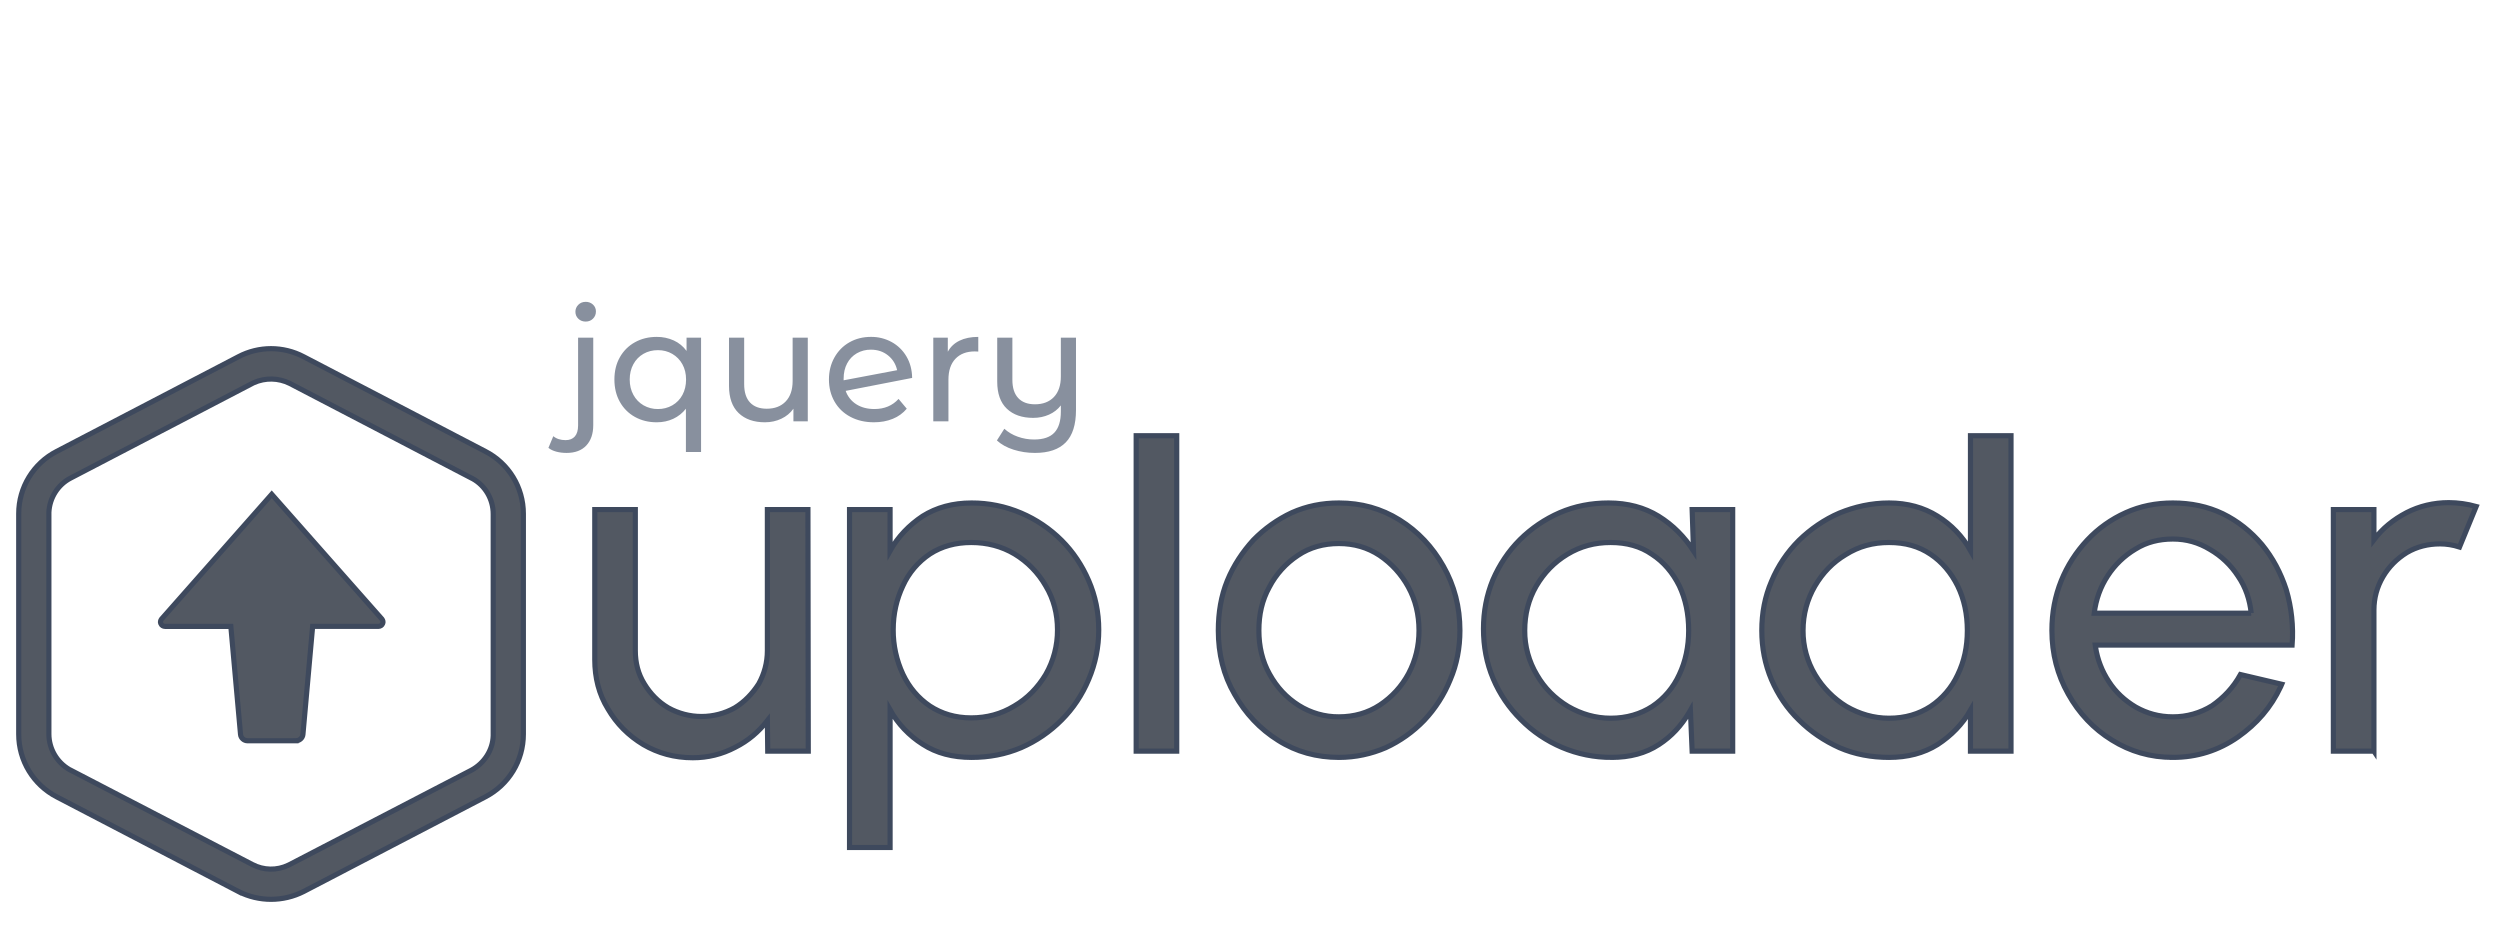
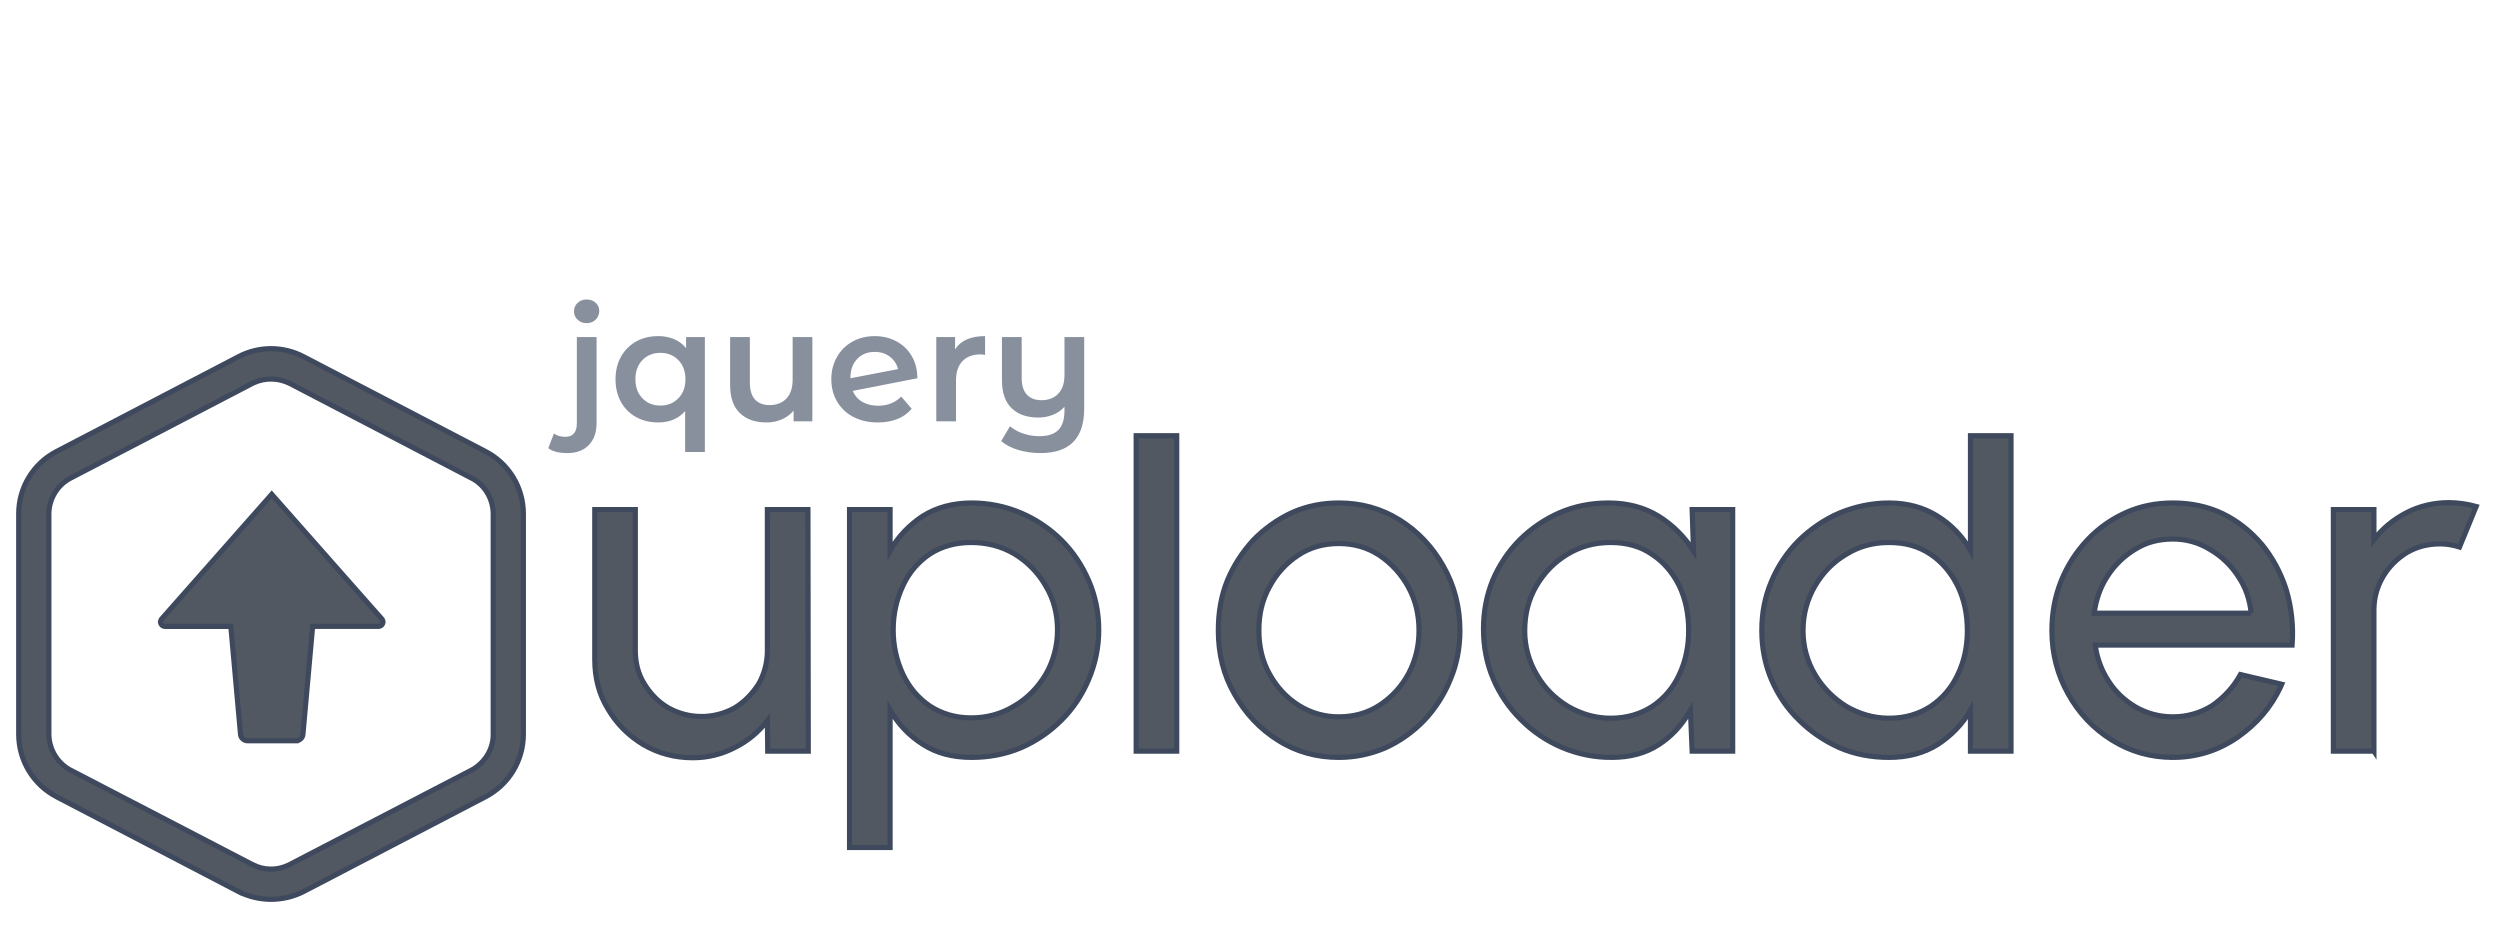
<svg xmlns="http://www.w3.org/2000/svg" width="267" height="100">
  <g transform="translate(0, 29)" fill-rule="nonzero" fill="none">
    <path d="M25.467 66.214a7.685 7.685 0 0 0 6.96 0L51.823 56.11a7.522 7.522 0 0 0 4.072-6.7V25.866a7.466 7.466 0 0 0-4.072-6.663L32.427 9.098a7.464 7.464 0 0 0-6.96 0L6.071 19.203a7.466 7.466 0 0 0-4.072 6.663V49.41a7.522 7.522 0 0 0 4.072 6.7l19.396 10.105Zm5.33-2.813a4.273 4.273 0 0 1-3.849-.074L7.551 53.258l-.148-.074A4.4 4.4 0 0 1 5.22 49.41v-23.69c.074-1.556.963-2.962 2.332-3.666l19.397-10.105.148-.074a4.52 4.52 0 0 1 3.85.074l19.397 10.105.148.075c1.332.74 2.184 2.183 2.184 3.775v23.654c-.037 1.555-.963 2.961-2.332 3.701L30.946 63.327l-.148.074Zm.815-13.289c.37 0 .704-.296.74-.666l1.037-11.55h7.033c.185 0 .37-.11.444-.296.074-.148.037-.333-.074-.48L29.021 23.792 17.25 37.12c-.111.148-.148.333-.074.481.074.186.259.297.444.297h7.033l1.037 11.549c.037.37.37.666.74.666h5.182Zm42.385 1.814a9.59 9.59 0 0 0 4.516-1.11c1.407-.704 2.517-1.666 3.443-2.85l.037 3.257h4.33l-.036-25.801h-4.331v15.066c0 1.295-.333 2.48-.926 3.553-.666 1.037-1.517 1.925-2.554 2.555a7.261 7.261 0 0 1-3.553.925 7.261 7.261 0 0 1-3.554-.925c-1.073-.63-1.925-1.518-2.554-2.555-.666-1.073-.963-2.258-.963-3.553V25.422h-4.33V41.45c0 1.925.444 3.702 1.406 5.257.926 1.591 2.184 2.85 3.776 3.812 1.592.926 3.331 1.407 5.293 1.407Zm21.064 9.587V46.818a10.323 10.323 0 0 0 3.48 3.664c1.48.963 3.22 1.407 5.219 1.407 1.887 0 3.627-.333 5.293-1.037a13.876 13.876 0 0 0 4.33-2.96c1.222-1.222 2.185-2.666 2.888-4.332a13.394 13.394 0 0 0 1.074-5.293c0-1.888-.37-3.628-1.074-5.257-.703-1.628-1.666-3.072-2.887-4.294a13.766 13.766 0 0 0-4.331-2.924 13.394 13.394 0 0 0-5.293-1.073c-2 0-3.74.48-5.22 1.406-1.443.963-2.628 2.184-3.48 3.702v-4.405h-4.33v36.091h4.33Zm8.662-13.844c-1.703 0-3.147-.444-4.405-1.259-1.259-.851-2.221-1.998-2.888-3.405a11.108 11.108 0 0 1-1.036-4.738c0-1.74.37-3.295 1.036-4.701a8.115 8.115 0 0 1 2.888-3.406c1.258-.814 2.739-1.221 4.405-1.221 1.702 0 3.257.407 4.627 1.221a9.473 9.473 0 0 1 3.331 3.406c.852 1.406 1.259 2.998 1.259 4.7a9.479 9.479 0 0 1-1.259 4.776c-.851 1.407-1.962 2.554-3.368 3.368-1.407.852-2.925 1.259-4.59 1.259Zm21.951 3.554V17.537h-4.33v33.686h4.33Zm17.325.666c1.777 0 3.443-.37 4.997-1.037a13.614 13.614 0 0 0 4.11-2.924 13.988 13.988 0 0 0 2.776-4.33c.703-1.63 1.036-3.406 1.036-5.257 0-2.517-.592-4.812-1.777-6.885-1.147-2.036-2.702-3.702-4.664-4.924-1.962-1.221-4.109-1.813-6.478-1.813-1.814 0-3.442.333-5.034 1.036a14.088 14.088 0 0 0-4.109 2.924c-1.147 1.259-2.11 2.703-2.776 4.331-.666 1.63-.963 3.406-.963 5.33 0 2.48.556 4.776 1.74 6.812 1.148 2.036 2.702 3.702 4.664 4.923 1.925 1.222 4.11 1.814 6.478 1.814Zm0-4.331a7.937 7.937 0 0 1-4.294-1.222c-1.295-.814-2.332-1.924-3.11-3.331-.777-1.37-1.147-2.961-1.147-4.664 0-1.703.333-3.22 1.11-4.627a9.089 9.089 0 0 1 3.073-3.406c1.259-.851 2.74-1.258 4.368-1.258 1.592 0 3.036.407 4.331 1.258a9.63 9.63 0 0 1 3.072 3.369c.778 1.406 1.148 2.961 1.148 4.664 0 1.666-.37 3.183-1.11 4.59a9.266 9.266 0 0 1-3.073 3.368c-1.295.852-2.776 1.259-4.368 1.259Zm29.133 4.33c1.925 0 3.628-.443 5.034-1.369 1.37-.888 2.407-2.036 3.22-3.405l.149-.26.185 4.369h4.331V25.422h-4.33l.147 4.405c-.962-1.48-2.184-2.74-3.739-3.702-1.517-.925-3.294-1.406-5.33-1.406-1.85 0-3.59.333-5.22 1.036a13.971 13.971 0 0 0-4.256 2.887c-1.222 1.222-2.184 2.666-2.887 4.294-.667 1.63-1 3.369-1 5.22 0 1.888.333 3.664 1.037 5.33a13.62 13.62 0 0 0 2.96 4.368 13.62 13.62 0 0 0 4.369 2.961 13.442 13.442 0 0 0 5.33 1.074Zm-.11-4.182c-1.63 0-3.147-.444-4.554-1.259-1.406-.85-2.517-1.961-3.331-3.368a9.11 9.11 0 0 1-1.296-4.738c0-1.74.407-3.332 1.222-4.738.851-1.444 1.924-2.554 3.331-3.406 1.407-.851 2.924-1.258 4.627-1.258 1.703 0 3.184.407 4.405 1.258 1.259.815 2.221 1.962 2.924 3.369.667 1.406 1 2.998 1 4.775 0 1.703-.333 3.294-1 4.7a8.115 8.115 0 0 1-2.887 3.406c-1.258.815-2.74 1.259-4.442 1.259Zm29.725 4.183c1.961 0 3.701-.444 5.182-1.37 1.48-.962 2.665-2.184 3.516-3.664v4.368h4.331V17.537h-4.33V29.79a10.113 10.113 0 0 0-3.517-3.665c-1.48-.925-3.22-1.406-5.182-1.406-1.888 0-3.665.407-5.294 1.073-1.629.703-3.072 1.703-4.33 2.924a13.517 13.517 0 0 0-2.925 4.368c-.703 1.63-1.037 3.369-1.037 5.257 0 1.85.334 3.59 1.037 5.256.703 1.629 1.666 3.073 2.924 4.294 1.259 1.259 2.702 2.221 4.331 2.961 1.629.704 3.406 1.037 5.294 1.037Zm0-4.183c-1.63 0-3.147-.444-4.554-1.259a10 10 0 0 1-3.331-3.368 9.11 9.11 0 0 1-1.296-4.738c0-1.74.445-3.332 1.259-4.738.851-1.444 1.925-2.554 3.294-3.369 1.407-.888 2.925-1.295 4.628-1.295 1.74 0 3.183.407 4.442 1.258 1.221.815 2.183 1.962 2.887 3.369.703 1.443 1.036 3.035 1.036 4.775 0 1.74-.333 3.294-1.036 4.738a8.242 8.242 0 0 1-2.887 3.368c-1.26.815-2.703 1.259-4.442 1.259Zm30.317 4.183c2.554 0 4.886-.74 6.96-2.184 1.998-1.407 3.516-3.147 4.552-5.368l.111-.259-4.405-1.036c-.777 1.407-1.813 2.48-3.035 3.331a7.85 7.85 0 0 1-4.183 1.185c-1.48 0-2.776-.37-3.96-1.037-1.185-.703-2.148-1.591-2.888-2.739a9.18 9.18 0 0 1-1.407-3.627l-.037-.26h21.026a16.489 16.489 0 0 0-.63-5.922c-.592-1.814-1.443-3.406-2.59-4.812-1.185-1.407-2.592-2.517-4.183-3.295-1.63-.777-3.406-1.147-5.33-1.147-1.815 0-3.48.333-5.035 1.036a12.835 12.835 0 0 0-4.109 2.924 13.988 13.988 0 0 0-2.776 4.331c-.667 1.666-1 3.406-1 5.33 0 2.48.593 4.739 1.74 6.775 1.148 2.073 2.74 3.739 4.664 4.923 1.962 1.222 4.109 1.85 6.515 1.85Zm8.366-15.399H223.66c.185-1.48.667-2.813 1.444-3.998a9.069 9.069 0 0 1 2.961-2.85c1.185-.74 2.517-1.074 3.998-1.074 1.444 0 2.74.37 3.96 1.11a8.835 8.835 0 0 1 3 2.851c.814 1.185 1.258 2.517 1.406 3.961Zm13.105 14.733V36.157c0-1.296.333-2.48.962-3.554.63-1.073 1.48-1.925 2.554-2.59 1.074-.63 2.258-.926 3.554-.926.666 0 1.37.11 2.073.333l1.777-4.331a11.15 11.15 0 0 0-2.925-.407c-1.628 0-3.146.37-4.516 1.073-1.406.74-2.554 1.666-3.48 2.887v-3.22h-4.33v25.8h4.33Z" stroke="#3E495D" stroke-width=".552" fill="#525862" />
-     <path d="M62.55 5.345c.314 0 .576-.104.783-.312.208-.208.312-.464.312-.767a.968.968 0 0 0-.312-.734 1.096 1.096 0 0 0-.784-.295c-.314 0-.576.104-.784.312a1.023 1.023 0 0 0-.311.75c0 .292.104.54.311.742.208.202.47.304.784.304Zm-2.04 14.027c.91 0 1.612-.264 2.107-.792.494-.529.742-1.254.742-2.175v-9.34H61.74v9.373c0 .517-.115.908-.345 1.172-.23.264-.56.396-.987.396-.54 0-.978-.14-1.315-.421l-.522 1.247c.224.18.505.315.843.405.337.09.702.135 1.095.135Zm14.364-.101V7.064h-1.551V8.48a3.436 3.436 0 0 0-1.366-1.12 4.311 4.311 0 0 0-1.82-.38c-.866 0-1.642.191-2.327.573a4.123 4.123 0 0 0-1.61 1.602c-.388.686-.582 1.478-.582 2.377 0 .9.194 1.695.582 2.386a4.107 4.107 0 0 0 1.61 1.61c.685.382 1.46.573 2.326.573.641 0 1.228-.123 1.762-.37a3.665 3.665 0 0 0 1.357-1.08v4.62h1.619Zm-4.603-4.586a3.017 3.017 0 0 1-1.542-.396 2.855 2.855 0 0 1-1.08-1.113c-.264-.478-.396-1.026-.396-1.644 0-.618.132-1.166.397-1.644a2.796 2.796 0 0 1 1.079-1.104c.455-.259.97-.388 1.542-.388.562 0 1.07.132 1.526.396a2.87 2.87 0 0 1 1.08 1.105c.263.472.395 1.017.395 1.635 0 .618-.129 1.166-.387 1.644a2.78 2.78 0 0 1-1.08 1.113 3.03 3.03 0 0 1-1.534.396ZM81.702 16.1c.63 0 1.211-.126 1.745-.38.534-.252.964-.609 1.29-1.07V16h1.534V7.064h-1.618v4.62c0 .944-.247 1.675-.742 2.192-.495.517-1.169.775-2.023.775-.776 0-1.372-.222-1.787-.666-.416-.444-.624-1.098-.624-1.964V7.064h-1.619v5.143c0 1.28.343 2.25 1.029 2.908.685.657 1.624.986 2.815.986Zm11.634 0c.741 0 1.413-.123 2.014-.37a3.774 3.774 0 0 0 1.492-1.08l-.876-1.045c-.652.72-1.512 1.079-2.58 1.079-.753 0-1.396-.169-1.93-.506a2.756 2.756 0 0 1-1.138-1.433l7.098-1.382c-.012-.866-.214-1.63-.607-2.293a4.135 4.135 0 0 0-1.585-1.543 4.5 4.5 0 0 0-2.209-.548c-.854 0-1.621.194-2.301.582-.68.387-1.214.93-1.602 1.627-.388.696-.581 1.478-.581 2.343 0 .877.2 1.664.598 2.36.4.697.964 1.24 1.695 1.627.73.388 1.567.582 2.512.582Zm-3.237-4.485v-.168c0-.618.123-1.16.37-1.627a2.686 2.686 0 0 1 1.037-1.088 2.943 2.943 0 0 1 1.51-.387c.707 0 1.314.202 1.82.607.506.404.832.932.978 1.584l-5.715 1.08ZM101.293 16v-4.451c0-.967.25-1.711.75-2.234.5-.523 1.19-.784 2.066-.784.157 0 .281.006.371.017V6.98c-.787 0-1.456.135-2.006.405-.551.27-.967.663-1.248 1.18v-1.5h-1.551V16h1.618Zm9.24 3.372c1.46 0 2.557-.374 3.287-1.121.731-.748 1.096-1.903 1.096-3.465V7.064h-1.618v4.148c0 .944-.248 1.675-.742 2.192-.495.517-1.169.775-2.023.775-.776 0-1.372-.222-1.787-.666-.416-.444-.624-1.093-.624-1.947V7.064h-1.619v4.687c0 1.282.343 2.248 1.029 2.9.685.652 1.624.978 2.815.978.607 0 1.17-.115 1.686-.346.517-.23.939-.559 1.265-.986v.658c0 1.011-.23 1.762-.692 2.25-.46.49-1.18.734-2.158.734a5.115 5.115 0 0 1-1.761-.304 4.22 4.22 0 0 1-1.425-.843l-.793 1.248c.461.427 1.054.756 1.78.986.724.23 1.486.346 2.284.346Z" fill="#88909E" />
+     <path d="M62.65 5.513c.394 0 .717-.126.97-.38.253-.252.38-.564.38-.935 0-.348-.13-.638-.388-.868-.259-.23-.58-.346-.961-.346-.383 0-.703.121-.961.363a1.184 1.184 0 0 0-.388.902c0 .36.13.66.388.902.258.241.578.362.96.362ZM60.578 19.39c.989 0 1.759-.287 2.31-.86.55-.573.826-1.36.826-2.36V6.997h-2.108v9.222c0 .472-.104.83-.312 1.07-.208.242-.508.363-.902.363-.505 0-.916-.118-1.23-.354l-.607 1.568c.46.349 1.135.523 2.023.523Zm14.702-.118V6.997h-2.007v1.18a3.26 3.26 0 0 0-1.29-.961 4.355 4.355 0 0 0-1.694-.32c-.877 0-1.658.19-2.343.573a4.15 4.15 0 0 0-1.619 1.618c-.393.697-.59 1.501-.59 2.411 0 .922.194 1.731.582 2.428a4.077 4.077 0 0 0 1.618 1.619c.691.382 1.475.573 2.352.573 1.214 0 2.175-.405 2.883-1.214v4.367h2.108Zm-4.755-4.957c-.775 0-1.413-.259-1.913-.776s-.75-1.197-.75-2.04.25-1.523.75-2.04c.5-.517 1.138-.775 1.913-.775.776 0 1.416.258 1.922.775s.759 1.197.759 2.04-.253 1.523-.759 2.04c-.506.517-1.146.776-1.922.776Zm11.33 1.804c.585 0 1.13-.11 1.635-.329.506-.219.928-.53 1.265-.935V16h2.006V6.997h-2.107v4.552c0 .877-.222 1.548-.666 2.015-.444.466-1.043.7-1.796.7-.674 0-1.194-.2-1.56-.6-.365-.398-.547-1.002-.547-1.812V6.997h-2.108v5.142c0 1.315.346 2.307 1.037 2.976s1.638 1.003 2.841 1.003Zm11.903 0c.776 0 1.473-.124 2.09-.37a3.675 3.675 0 0 0 1.518-1.097l-1.113-1.298c-.652.652-1.466.978-2.444.978-.663 0-1.231-.135-1.703-.405a2.353 2.353 0 0 1-1.029-1.18l6.896-1.349c0-.91-.202-1.705-.607-2.385a4.122 4.122 0 0 0-1.644-1.568c-.691-.366-1.458-.548-2.301-.548-.888 0-1.683.196-2.386.59a4.261 4.261 0 0 0-1.652 1.644c-.399.702-.599 1.492-.599 2.368 0 .888.206 1.684.616 2.386a4.25 4.25 0 0 0 1.745 1.644c.753.393 1.624.59 2.613.59Zm-2.933-4.72v-.018c0-.854.238-1.534.716-2.04.478-.505 1.104-.758 1.88-.758.63 0 1.166.168 1.61.505.444.338.74.782.885 1.332l-5.091.978ZM102.103 16v-4.367c0-.899.23-1.587.691-2.065.46-.478 1.102-.717 1.922-.717.146 0 .31.017.489.051V6.896c-1.529 0-2.596.472-3.203 1.416V6.997h-2.007V16h2.108Zm9.02 3.389c3.113 0 4.67-1.585 4.67-4.755V6.997h-2.107v4.046c0 .877-.222 1.546-.666 2.007-.444.46-1.043.69-1.796.69-.674 0-1.194-.199-1.56-.598-.365-.399-.548-.997-.548-1.795v-4.35h-2.107v4.62c0 1.326.346 2.32 1.037 2.984.691.663 1.638.994 2.84.994a4.12 4.12 0 0 0 1.569-.295 3.34 3.34 0 0 0 1.23-.851v.421c0 .922-.216 1.605-.649 2.049-.432.444-1.11.666-2.031.666a5.26 5.26 0 0 1-1.737-.287 4.304 4.304 0 0 1-1.4-.775l-.943 1.584c.483.416 1.098.734 1.846.953.747.22 1.531.329 2.352.329Z" fill="#88909E" />
  </g>
</svg>
